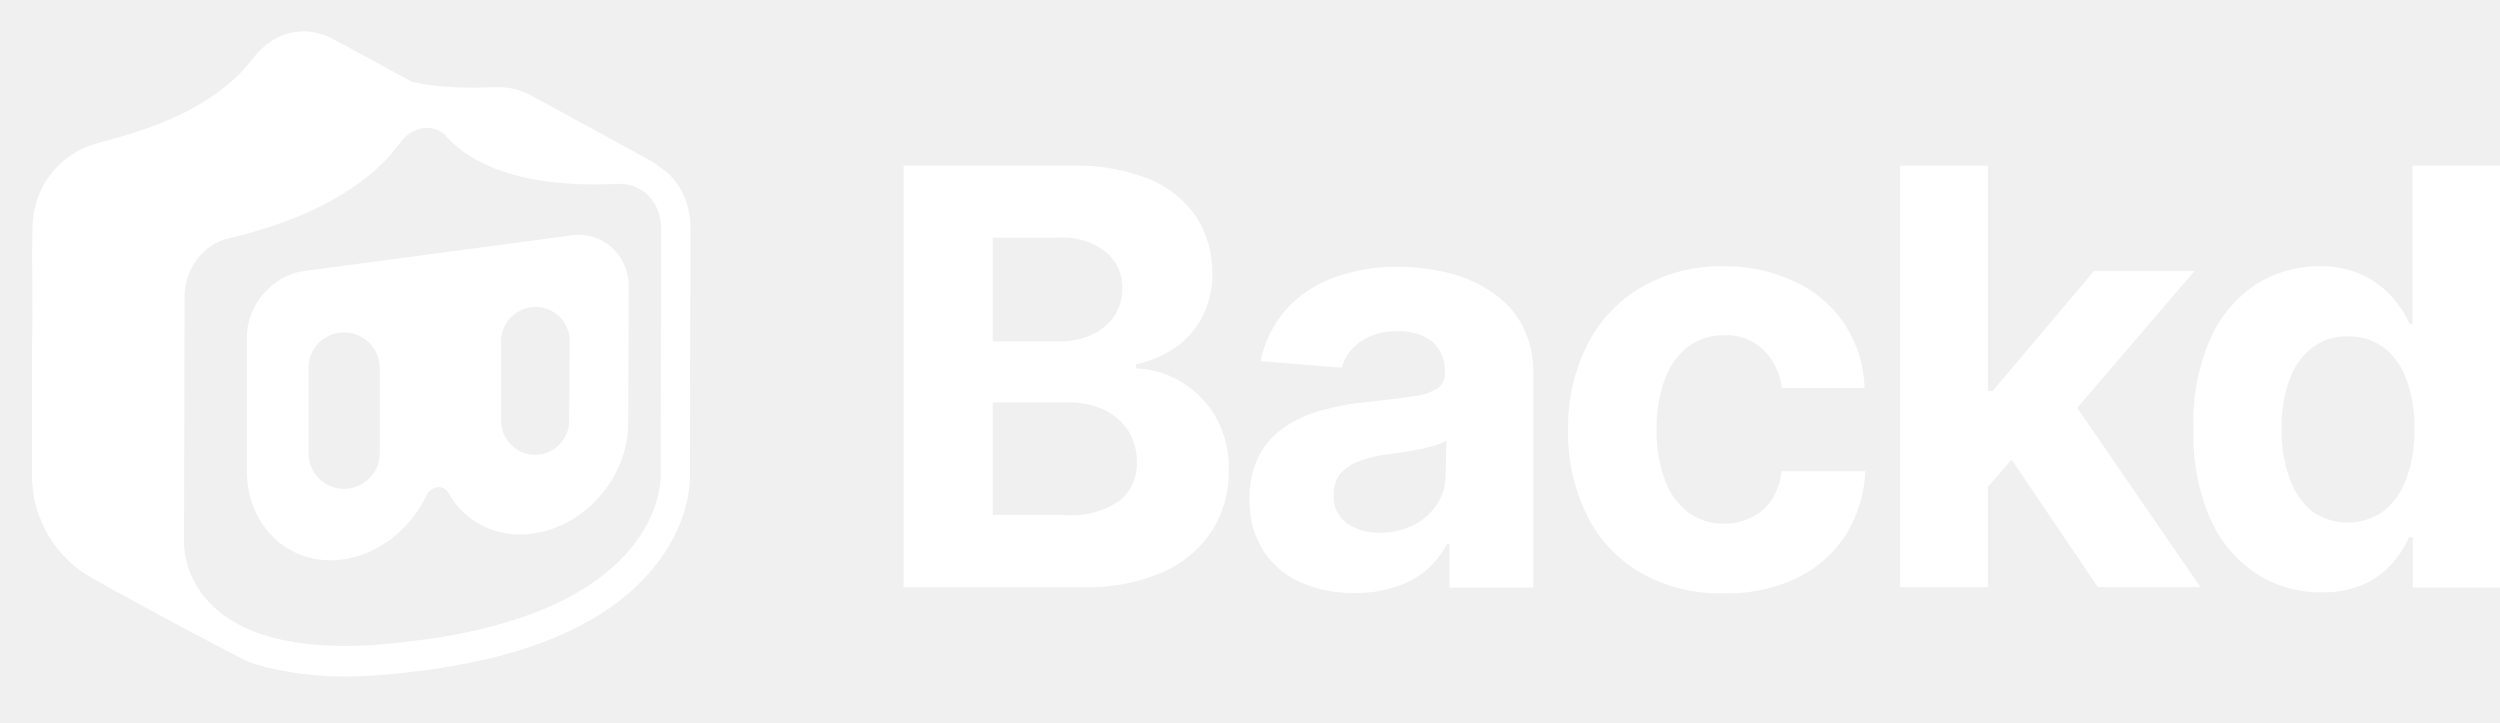
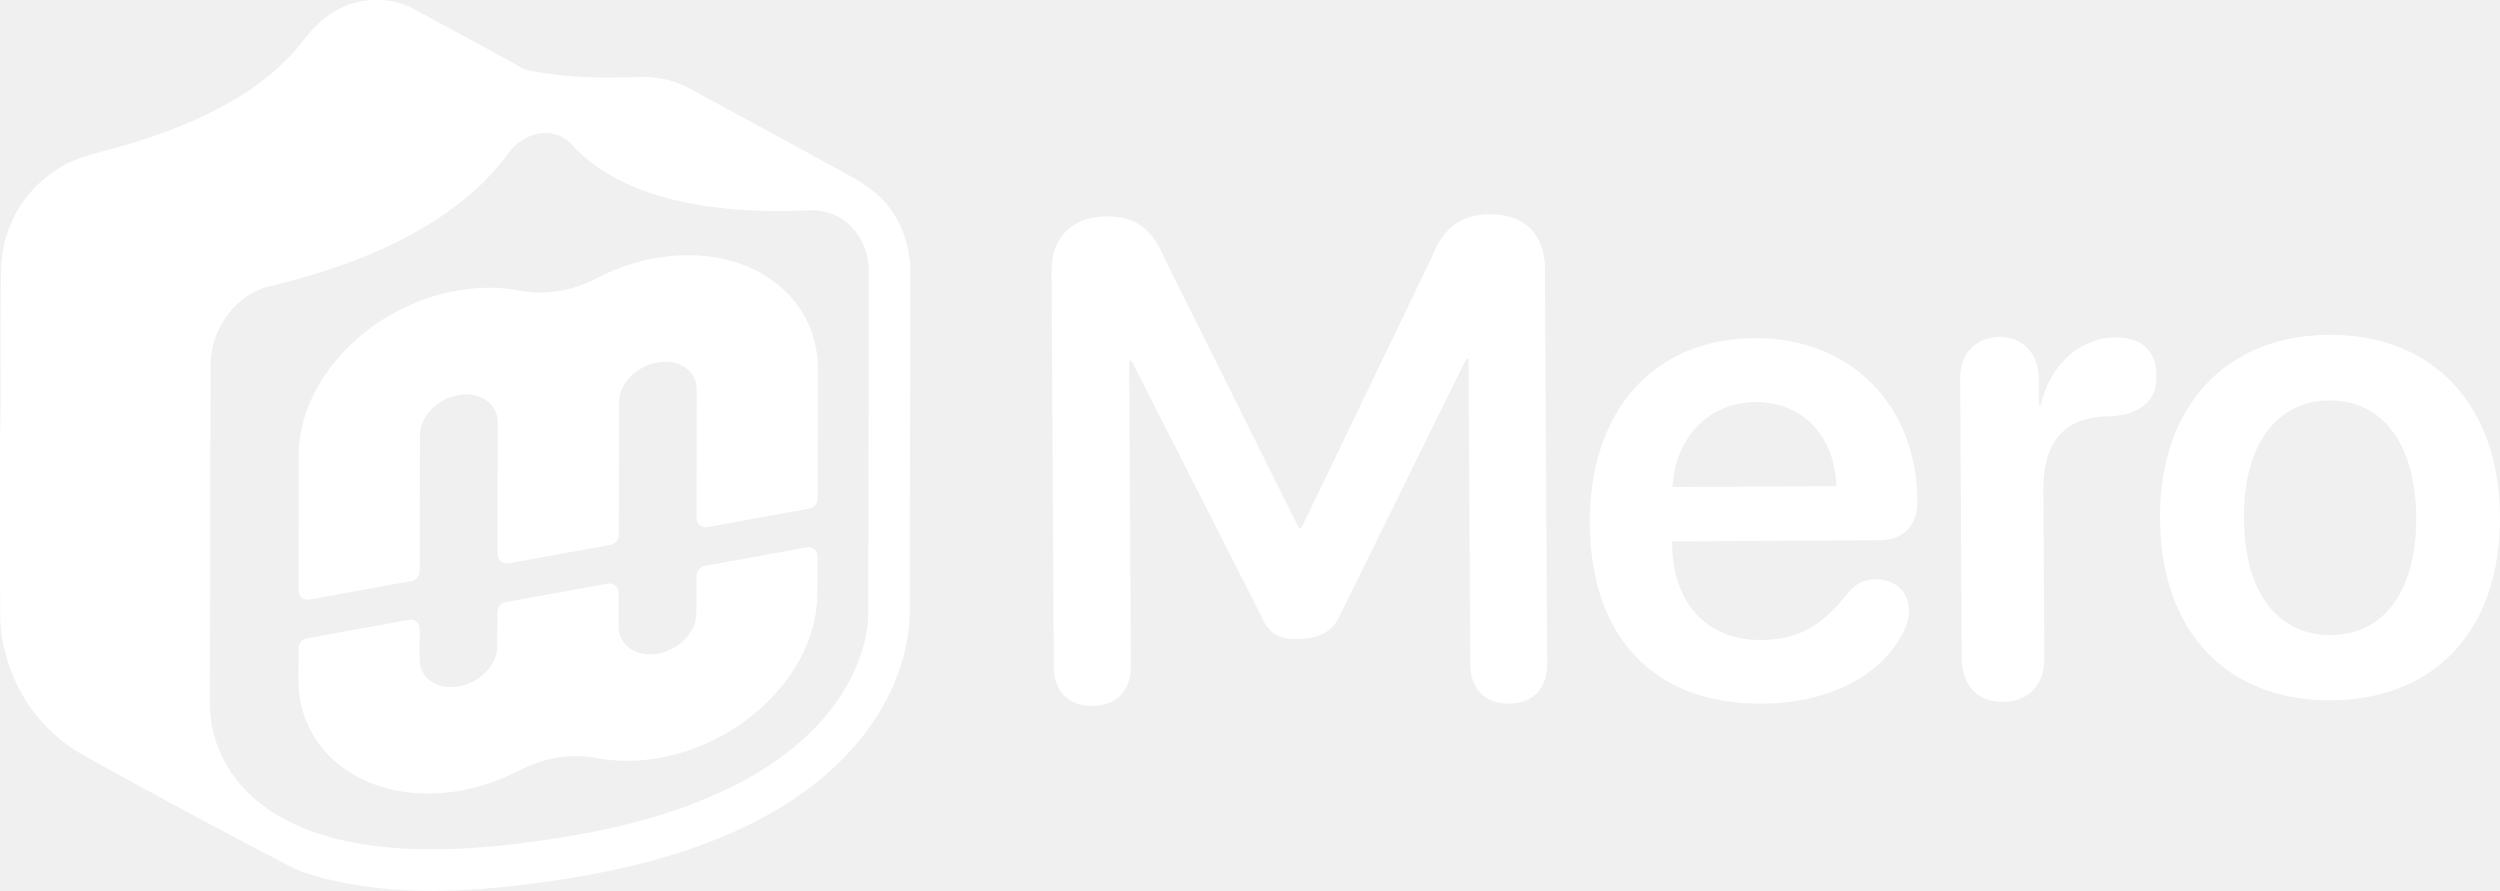
- <svg xmlns="http://www.w3.org/2000/svg" width="135" height="39" viewBox="0 0 135 39" fill="none">
-   <path d="M30.85 12.712L16.43 14.634C14.707 14.864 13.328 16.471 13.328 18.221V25.424C13.328 28.236 15.396 30.417 18.125 30.245C18.24 30.245 18.355 30.216 18.47 30.216C20.452 29.958 22.175 28.552 23.037 26.744C23.152 26.486 23.382 26.342 23.611 26.314C23.841 26.285 24.071 26.371 24.186 26.572C25.048 28.15 26.771 29.097 28.753 28.81C31.597 28.437 33.923 25.768 33.923 22.841L33.952 15.438C33.923 13.745 32.545 12.482 30.85 12.712ZM20.509 24.477C20.509 25.424 19.82 26.199 18.901 26.371C17.723 26.572 16.66 25.654 16.66 24.477V19.857C16.66 18.881 17.407 18.049 18.384 17.963C19.532 17.848 20.509 18.738 20.509 19.886V24.477ZM30.735 22.727C30.735 23.616 30.074 24.391 29.213 24.535C28.092 24.735 27.058 23.846 27.058 22.727V18.422C27.058 17.504 27.748 16.729 28.667 16.586C29.787 16.442 30.764 17.303 30.764 18.422L30.735 22.727Z" fill="white" />
-   <path d="M36.135 9.412C36.078 9.355 35.991 9.298 35.934 9.24C35.905 9.211 35.331 8.81 35.302 8.781C34.871 8.523 30.333 6.055 28.695 5.165C28.121 4.85 27.518 4.706 26.857 4.706C26.8 4.706 25.938 4.735 25.564 4.735C24.53 4.735 23.64 4.677 22.836 4.534C22.52 4.477 22.29 4.448 22.146 4.362C20.94 3.702 19.705 3.042 18.498 2.382L17.953 2.095C17.752 1.98 17.407 1.837 17.005 1.751C16.804 1.722 16.631 1.693 16.43 1.693C15.712 1.693 14.649 1.923 13.73 3.071C13.73 3.071 13.299 3.616 13.156 3.759C12.409 4.563 11.461 5.28 10.283 5.911C9.048 6.571 7.641 7.088 5.831 7.576C5.831 7.576 4.768 7.834 4.309 8.092C2.671 8.982 1.781 10.503 1.752 12.368C1.723 13.918 1.752 15.496 1.752 16.988C1.752 17.131 1.752 17.275 1.752 17.419L1.723 18.968V20.575C1.723 22.268 1.723 23.932 1.723 25.625C1.723 26.085 1.781 26.515 1.838 26.917C2.212 28.61 3.131 29.987 4.51 30.934C5.17 31.393 12.983 35.583 13.414 35.726C13.443 35.755 13.5 35.755 13.529 35.784C13.701 35.841 13.874 35.899 14.046 35.927C14.161 35.956 14.276 36.013 14.419 36.042C14.477 36.042 14.506 36.071 14.563 36.071C15.77 36.358 17.119 36.53 18.613 36.53C19.877 36.53 21.285 36.415 22.75 36.214L23.238 36.157C28.925 35.353 32.975 33.517 35.302 30.647C37.112 28.438 37.255 26.343 37.255 25.769L37.284 12.425C37.313 11.22 36.882 10.158 36.135 9.412ZM35.675 25.712C35.675 26.056 35.675 32.742 23.037 34.521C22.951 34.521 22.606 34.579 22.548 34.579C9.938 36.358 9.938 29.672 9.938 29.327L9.967 15.984C9.967 14.549 10.973 13.2 12.294 12.884C17.665 11.622 20.308 9.498 21.601 7.719L21.687 7.604C22.003 7.231 22.405 6.973 22.864 6.916C23.324 6.858 23.726 7.002 24.042 7.289L24.099 7.375C25.392 8.781 28.006 10.187 33.377 9.929C34.699 9.871 35.704 10.933 35.704 12.368L35.675 25.712Z" fill="white" />
-   <g clip-path="url(#clip0)">
-     <path d="M63.793 20.624C63.053 20.178 62.213 19.926 61.35 19.892V19.675C62.108 19.512 62.826 19.205 63.467 18.77C64.087 18.339 64.59 17.761 64.933 17.088C65.298 16.362 65.481 15.557 65.466 14.745C65.479 13.687 65.187 12.647 64.625 11.751C64.004 10.831 63.127 10.114 62.101 9.688C60.77 9.158 59.345 8.905 57.913 8.946H48.795V31.705H58.519C59.995 31.753 61.462 31.472 62.816 30.882C63.895 30.41 64.813 29.634 65.457 28.648C66.062 27.681 66.376 26.559 66.362 25.419C66.39 24.408 66.146 23.408 65.656 22.524C65.208 21.742 64.566 21.088 63.793 20.624ZM53.607 12.836H57.226C58.117 12.78 58.998 13.05 59.704 13.596C59.996 13.835 60.229 14.139 60.386 14.482C60.542 14.825 60.619 15.2 60.609 15.577C60.617 16.115 60.459 16.642 60.157 17.088C59.852 17.528 59.429 17.873 58.935 18.083C58.366 18.332 57.748 18.453 57.126 18.435H53.607V12.836ZM60.464 27.038C59.605 27.623 58.569 27.895 57.533 27.807H53.607V21.728H57.642C58.331 21.71 59.014 21.849 59.641 22.135C60.169 22.388 60.617 22.783 60.934 23.275C61.241 23.775 61.398 24.353 61.387 24.939C61.407 25.337 61.335 25.733 61.174 26.098C61.014 26.462 60.771 26.784 60.464 27.038Z" fill="white" />
-     <path d="M80.573 15.785C79.865 15.303 79.078 14.951 78.248 14.745C77.36 14.523 76.449 14.411 75.534 14.41C74.299 14.382 73.07 14.594 71.916 15.034C70.939 15.399 70.069 16.003 69.383 16.789C68.723 17.568 68.272 18.502 68.072 19.503L72.45 19.855C72.616 19.288 72.97 18.794 73.454 18.453C74.052 18.048 74.767 17.851 75.489 17.892C76.161 17.851 76.826 18.053 77.361 18.462C77.584 18.671 77.759 18.925 77.873 19.208C77.987 19.491 78.038 19.795 78.022 20.1V20.172C78.031 20.332 77.997 20.492 77.924 20.636C77.851 20.779 77.741 20.9 77.606 20.986C77.201 21.219 76.75 21.361 76.285 21.402C75.679 21.502 74.874 21.592 73.888 21.701C73.073 21.777 72.265 21.92 71.473 22.126C70.744 22.314 70.05 22.619 69.419 23.03C68.821 23.42 68.333 23.955 67.999 24.586C67.626 25.325 67.445 26.147 67.475 26.974C67.448 27.953 67.71 28.919 68.225 29.751C68.717 30.503 69.418 31.094 70.243 31.452C71.159 31.845 72.149 32.039 73.146 32.022C73.905 32.035 74.66 31.918 75.38 31.678C75.987 31.49 76.55 31.182 77.036 30.773C77.488 30.379 77.862 29.903 78.139 29.371H78.275V31.732H82.798V20.19C82.821 19.284 82.619 18.385 82.21 17.576C81.819 16.854 81.257 16.238 80.573 15.785ZM78.067 25.608C78.074 26.179 77.914 26.739 77.606 27.219C77.291 27.698 76.858 28.087 76.348 28.349C75.786 28.627 75.166 28.77 74.539 28.765C73.897 28.794 73.264 28.616 72.73 28.259C72.498 28.092 72.312 27.87 72.189 27.612C72.065 27.354 72.009 27.07 72.024 26.784C71.995 26.389 72.097 25.995 72.314 25.663C72.569 25.345 72.903 25.099 73.282 24.948C73.749 24.759 74.238 24.628 74.738 24.559L75.643 24.433C75.962 24.39 76.279 24.336 76.593 24.27C76.898 24.215 77.2 24.142 77.497 24.053C77.711 23.995 77.915 23.907 78.103 23.79L78.067 25.608Z" fill="white" />
-     <path d="M91.183 18.698C91.746 18.294 92.426 18.084 93.119 18.101C93.505 18.084 93.891 18.145 94.252 18.281C94.615 18.416 94.946 18.622 95.227 18.888C95.781 19.444 96.132 20.171 96.222 20.951H100.69C100.655 19.724 100.283 18.532 99.614 17.504C98.951 16.517 98.031 15.729 96.954 15.225C95.728 14.645 94.385 14.354 93.028 14.374C91.474 14.352 89.942 14.753 88.596 15.532C87.352 16.266 86.347 17.343 85.701 18.635C84.997 20.065 84.646 21.645 84.679 23.239C84.645 24.824 84.993 26.394 85.692 27.816C86.329 29.111 87.333 30.19 88.578 30.919C89.954 31.7 91.519 32.088 93.101 32.04C94.462 32.074 95.813 31.789 97.045 31.208C98.113 30.689 99.02 29.889 99.668 28.892C100.315 27.856 100.68 26.668 100.726 25.446H96.203C96.141 26.013 95.949 26.558 95.643 27.038C95.368 27.428 94.997 27.739 94.566 27.943C94.112 28.172 93.609 28.287 93.101 28.277C92.414 28.293 91.74 28.083 91.183 27.68C90.598 27.234 90.155 26.628 89.908 25.935C89.587 25.045 89.433 24.103 89.455 23.158C89.436 22.232 89.593 21.311 89.917 20.444C90.163 19.753 90.603 19.147 91.183 18.698Z" fill="white" />
-     <path d="M118.501 14.636H113.073L107.601 21.113H107.348V8.947H102.608V31.705H107.348V26.287L108.632 24.822L113.282 31.705H118.826L112.169 22.026L118.501 14.636Z" fill="white" />
-     <path d="M130.278 8.947V17.504H130.133C129.896 16.998 129.592 16.526 129.229 16.102C128.799 15.598 128.269 15.188 127.673 14.899C126.927 14.537 126.105 14.357 125.276 14.374C124.058 14.366 122.862 14.704 121.83 15.351C120.737 16.078 119.876 17.105 119.351 18.309C118.69 19.849 118.381 21.518 118.447 23.193C118.396 24.847 118.704 26.492 119.351 28.015C119.883 29.222 120.749 30.252 121.848 30.982C122.894 31.654 124.114 32.003 125.357 31.986C126.136 32.009 126.91 31.864 127.628 31.561C128.225 31.293 128.759 30.902 129.193 30.412C129.56 29.99 129.864 29.518 130.097 29.01H130.296V31.723H135V8.947H130.278ZM129.953 25.826C129.713 26.514 129.291 27.123 128.731 27.59C128.162 27.999 127.479 28.219 126.778 28.219C126.076 28.219 125.393 27.999 124.824 27.59C124.261 27.111 123.844 26.484 123.621 25.78C123.328 24.938 123.187 24.049 123.205 23.157C123.188 22.272 123.326 21.39 123.612 20.552C123.842 19.865 124.263 19.256 124.824 18.797C125.384 18.364 126.078 18.14 126.787 18.164C127.484 18.146 128.168 18.359 128.731 18.77C129.294 19.222 129.717 19.824 129.953 20.507C130.256 21.357 130.4 22.255 130.378 23.157C130.397 24.065 130.253 24.969 129.953 25.826Z" fill="white" />
+ <svg xmlns="http://www.w3.org/2000/svg" id="Layer_2" viewBox="0 0 416.85 148.53">
+   <defs>
+     <style>.cls-1{fill:#fff;}</style>
+   </defs>
+   <g id="Layer_1-2">
+     <g>
+       <path class="cls-1" d="M175.71,111.06l-.37-65.86c-.03-5.64,3.43-9.08,9.12-9.11,4.92-.03,7.75,2.06,9.88,7.35l22.23,44.58h.44l21.58-44.83c2.07-5.26,4.93-7.43,9.9-7.46,5.69-.03,9.08,3.32,9.11,9.01l.37,65.86c.02,4.2-2.34,6.7-6.37,6.72-4.03,.02-6.42-2.45-6.45-6.65l-.28-50.83h-.39l-20.88,42.39c-1.36,3.32-3.94,4.29-7.25,4.31-3.26,.02-4.88-.92-6.23-4.18l-21.45-42.21h-.39l.28,50.83c.02,4.2-2.39,6.7-6.43,6.72s-6.42-2.45-6.45-6.65Zm89.37-23.81c-.1-18.67,10.6-30.78,27.51-30.87,16.02-.09,27.03,11.23,27.12,27.14,.02,4.09-2.28,6.53-6.37,6.56l-34.53,.19v.44c.06,9.78,5.78,16.05,14.73,16,6.19-.03,10.21-2.21,14.6-7.87,1.43-1.61,2.7-2.22,4.63-2.24,3.09-.02,5.54,1.96,5.55,5.27,0,1.05-.32,2.27-.92,3.49-3.83,7.48-12.53,11.89-23.69,11.96-17.9,.1-28.52-11.06-28.62-30.06Zm41.13-6.2c-.32-8.51-5.77-14.06-13.5-14.01-7.74,.04-13.34,5.77-13.84,14.17l27.35-.15Zm20.89,28.78l-.26-46.63c-.02-4.31,2.61-6.98,6.54-7,3.81-.02,6.53,2.62,6.56,6.93l.03,4.48h.28c1.56-6.86,6.62-11.31,12.48-11.34,2.16-.01,3.82,.53,4.87,1.46,1.28,1.04,1.95,2.7,1.96,4.96,.01,2.15-.64,3.76-2.02,4.87-1.32,1.17-3.36,1.79-6.07,1.86-7.84,.1-10.8,5.03-10.76,12.16l.16,28.18c.03,4.53-2.72,7.25-6.87,7.28s-6.87-2.67-6.89-7.2Zm33.06-23.34c-.11-18.9,11.1-30.56,28.17-30.66,17.07-.1,28.41,11.39,28.51,30.34,.11,19.01-10.99,30.51-28.17,30.6-17.18,.1-28.41-11.28-28.51-30.29Zm42.71-.24c-.07-12.43-5.75-19.53-14.47-19.48-8.67,.05-14.32,7.21-14.25,19.64,.07,12.49,5.74,19.53,14.47,19.48s14.33-7.15,14.26-19.64Z" />
+       <g>
+         <path class="cls-1" d="M134.52,91.26l-16.99,3.1c-.79,.14-1.38,.85-1.38,1.64l-.04,6.33c0,3.08-2.92,6.08-6.49,6.67-3.56,.59-6.49-1.44-6.48-4.55,0-.1,.01-5.63,.01-5.63,0-.97-.86-1.68-1.83-1.51l-16.99,3.09c-.79,.14-1.38,.85-1.39,1.64l-.02,5.74c0,3.09-2.92,6.08-6.5,6.68-3.56,.59-6.48-1.45-6.47-4.53l.03-5.07c0-.97-.86-1.68-1.83-1.51l-16.99,3.1c-.79,.14-1.37,.84-1.38,1.63,0,1.55-.03,2.4-.03,5.17-.04,12.7,11.91,21.07,26.63,18.65,1.37-.24,2.69-.54,4.01-.93,2.17-.63,4.24-1.47,6.21-2.51,3.98-2.08,8.52-2.9,12.83-2.07,3.11,.6,6.53,.64,10.1,.05h.03c14.71-2.43,26.7-14.74,26.72-27.43l.04-6.24c0-.98-.86-1.69-1.83-1.52Z" />
+         <path class="cls-1" d="M146.75,32.83h0c-.26-.28-.57-.48-.85-.71-.11-.09-2.52-1.87-2.64-1.93-1.86-1.07-21.24-11.62-28.19-15.39-2.41-1.32-5.11-1.99-7.86-1.97-.22,0-3.86,.11-5.47,.11-3.91,.03-7.82-.26-11.7-.85-1.3-.21-2.34-.39-2.93-.73-5.17-2.88-10.37-5.69-15.58-8.49l-2.27-1.23c-1.24-.71-2.59-1.2-4-1.45-.81-.15-1.64-.2-2.45-.21-1.56,0-3.45,.25-5.45,1.12-2.01,.87-4.1,2.33-6.06,4.75,0,0-1.85,2.34-2.42,2.97-3.19,3.47-7.19,6.49-12.27,9.17-5.28,2.81-11.33,5.07-19.03,7.12,0,0-4.53,1.13-6.52,2.22C4.11,31.1,.24,37.59,.15,45.62c-.07,6.62-.05,13.3-.04,19.78v1.89l-.11,6.37v6.91c0,7.17,.01,14.36,.02,21.53-.01,1.84,.17,3.68,.55,5.47,1.56,7.18,5.48,13.11,11.37,17.15,2.81,1.95,36.11,19.79,37.98,20.46,.18,.06,.34,.14,.52,.2,.72,.25,1.46,.47,2.21,.67,.52,.16,1.02,.35,1.56,.47,.19,.06,.39,.07,.58,.11,5.11,1.26,10.86,1.92,17.29,1.92,5.91-.05,11.8-.5,17.65-1.36l2.14-.29c24.22-3.41,41.54-11.33,51.51-23.56,7.69-9.43,8.29-18.36,8.3-20.88l.11-57c.01-4.88-1.78-9.38-5.03-12.62Zm-1.98,69.61c0,1.5-.04,30.04-53.88,37.61l-2.14,.3c-53.81,7.54-53.75-20.99-53.75-22.48l.1-56.99c.01-6.09,4.29-11.85,9.92-13.18,22.93-5.41,34.16-14.5,39.68-22.06l.33-.45c1.29-1.57,3.06-2.68,5.02-2.95,1.82-.28,3.65,.28,5,1.54l.3,.34c5.5,6.05,16.71,11.98,39.64,10.95,5.64-.25,9.9,4.32,9.89,10.39l-.11,57Z" />
+         <path class="cls-1" d="M109.72,42.95c-1.37,.23-2.7,.53-4.01,.93-2.17,.63-4.25,1.48-6.21,2.51-3.99,2.09-8.52,2.9-12.83,2.08-3.11-.62-6.53-.67-10.1-.07h-.04c-14.71,2.43-26.69,14.75-26.72,27.45l-.03,22.6c-.01,.98,.86,1.7,1.83,1.52l16.99-3.1c.79-.14,1.38-.84,1.38-1.63l.04-22.71c0-3.09,2.91-6.07,6.49-6.67,3.56-.6,6.48,1.45,6.47,4.53,0,.13-.01,20.53-.01,20.53v1.5c0,.98,.87,1.69,1.83,1.51l17-3.09c.79-.14,1.38-.85,1.38-1.64l.03-22.13c0-3.07,2.91-6.07,6.49-6.66,3.57-.59,6.48,1.45,6.47,4.53l-.02,21.44c-.01,.97,.86,1.69,1.82,1.51l16.99-3.1c.79-.14,1.38-.84,1.38-1.63,.01-1.54,.02-3.96,.02-5.1,.01-2.78,.02-13.68,.02-16.44,.03-12.7-11.91-21.07-26.63-18.65Z" />
+       </g>
+     </g>
  </g>
-   <defs>
-     <clipPath id="clip0">
-       <rect width="86.205" height="23.093" fill="white" transform="translate(48.7952 8.9458)" />
-     </clipPath>
-   </defs>
</svg>
